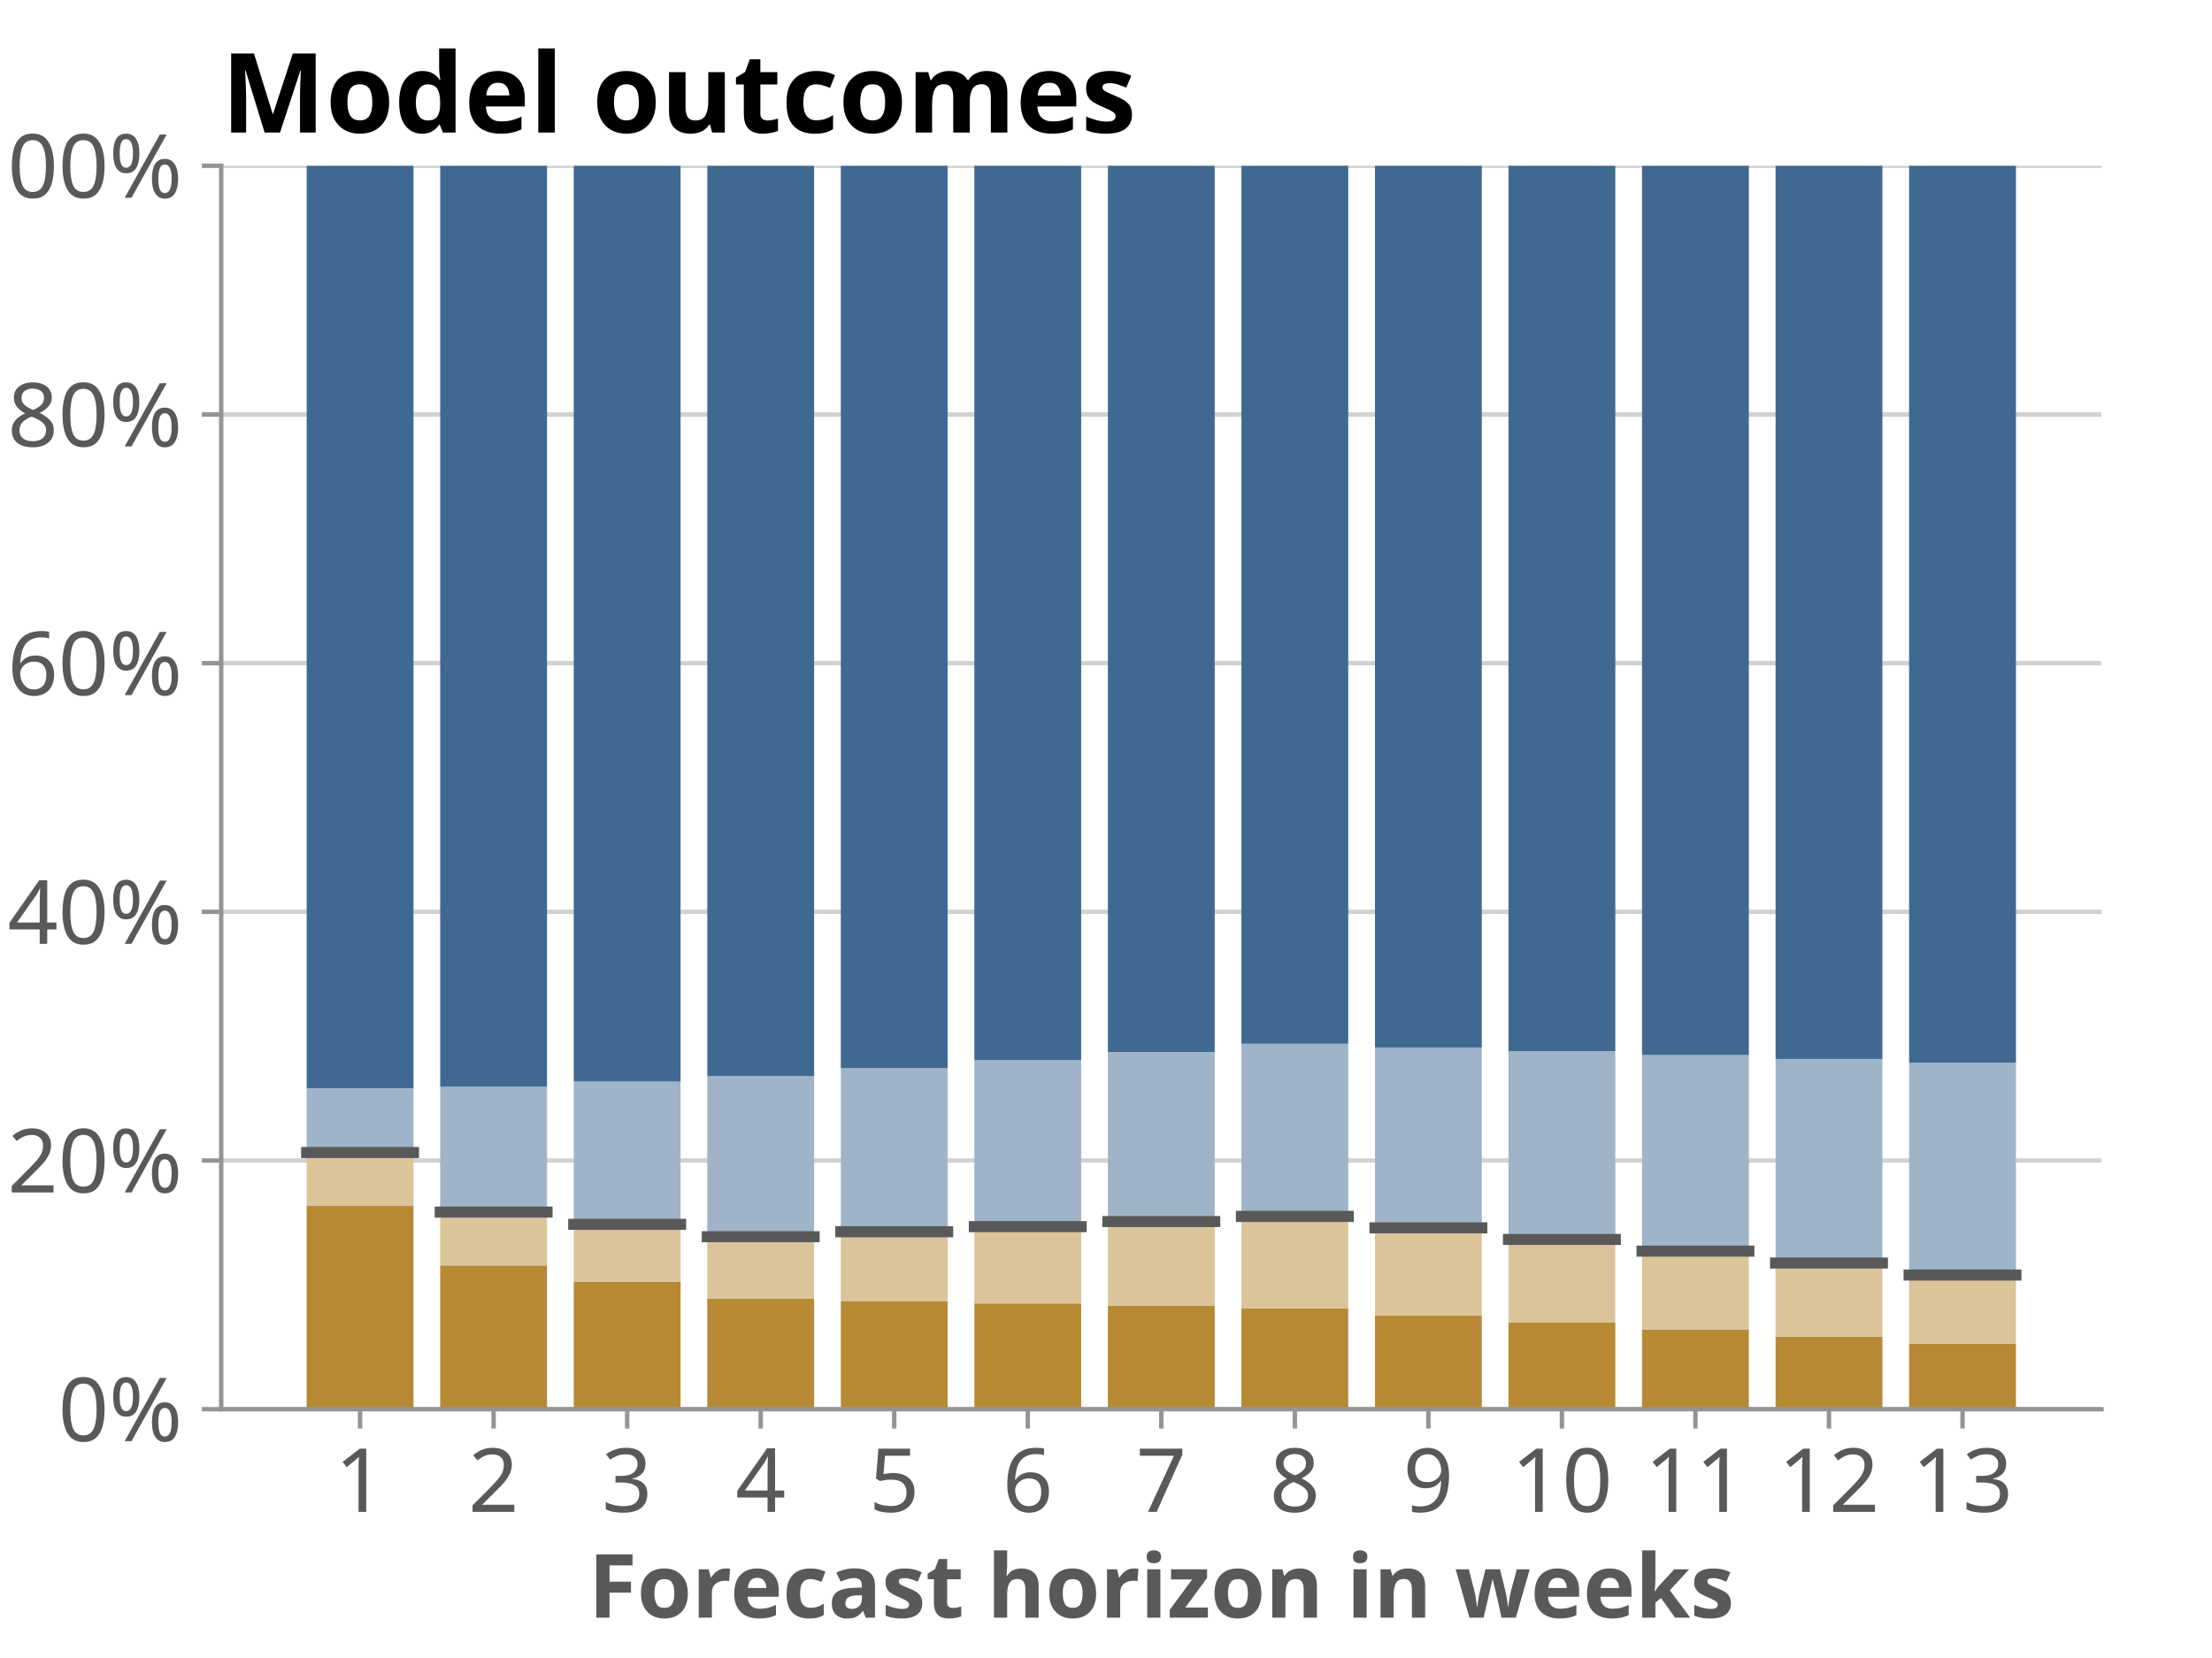
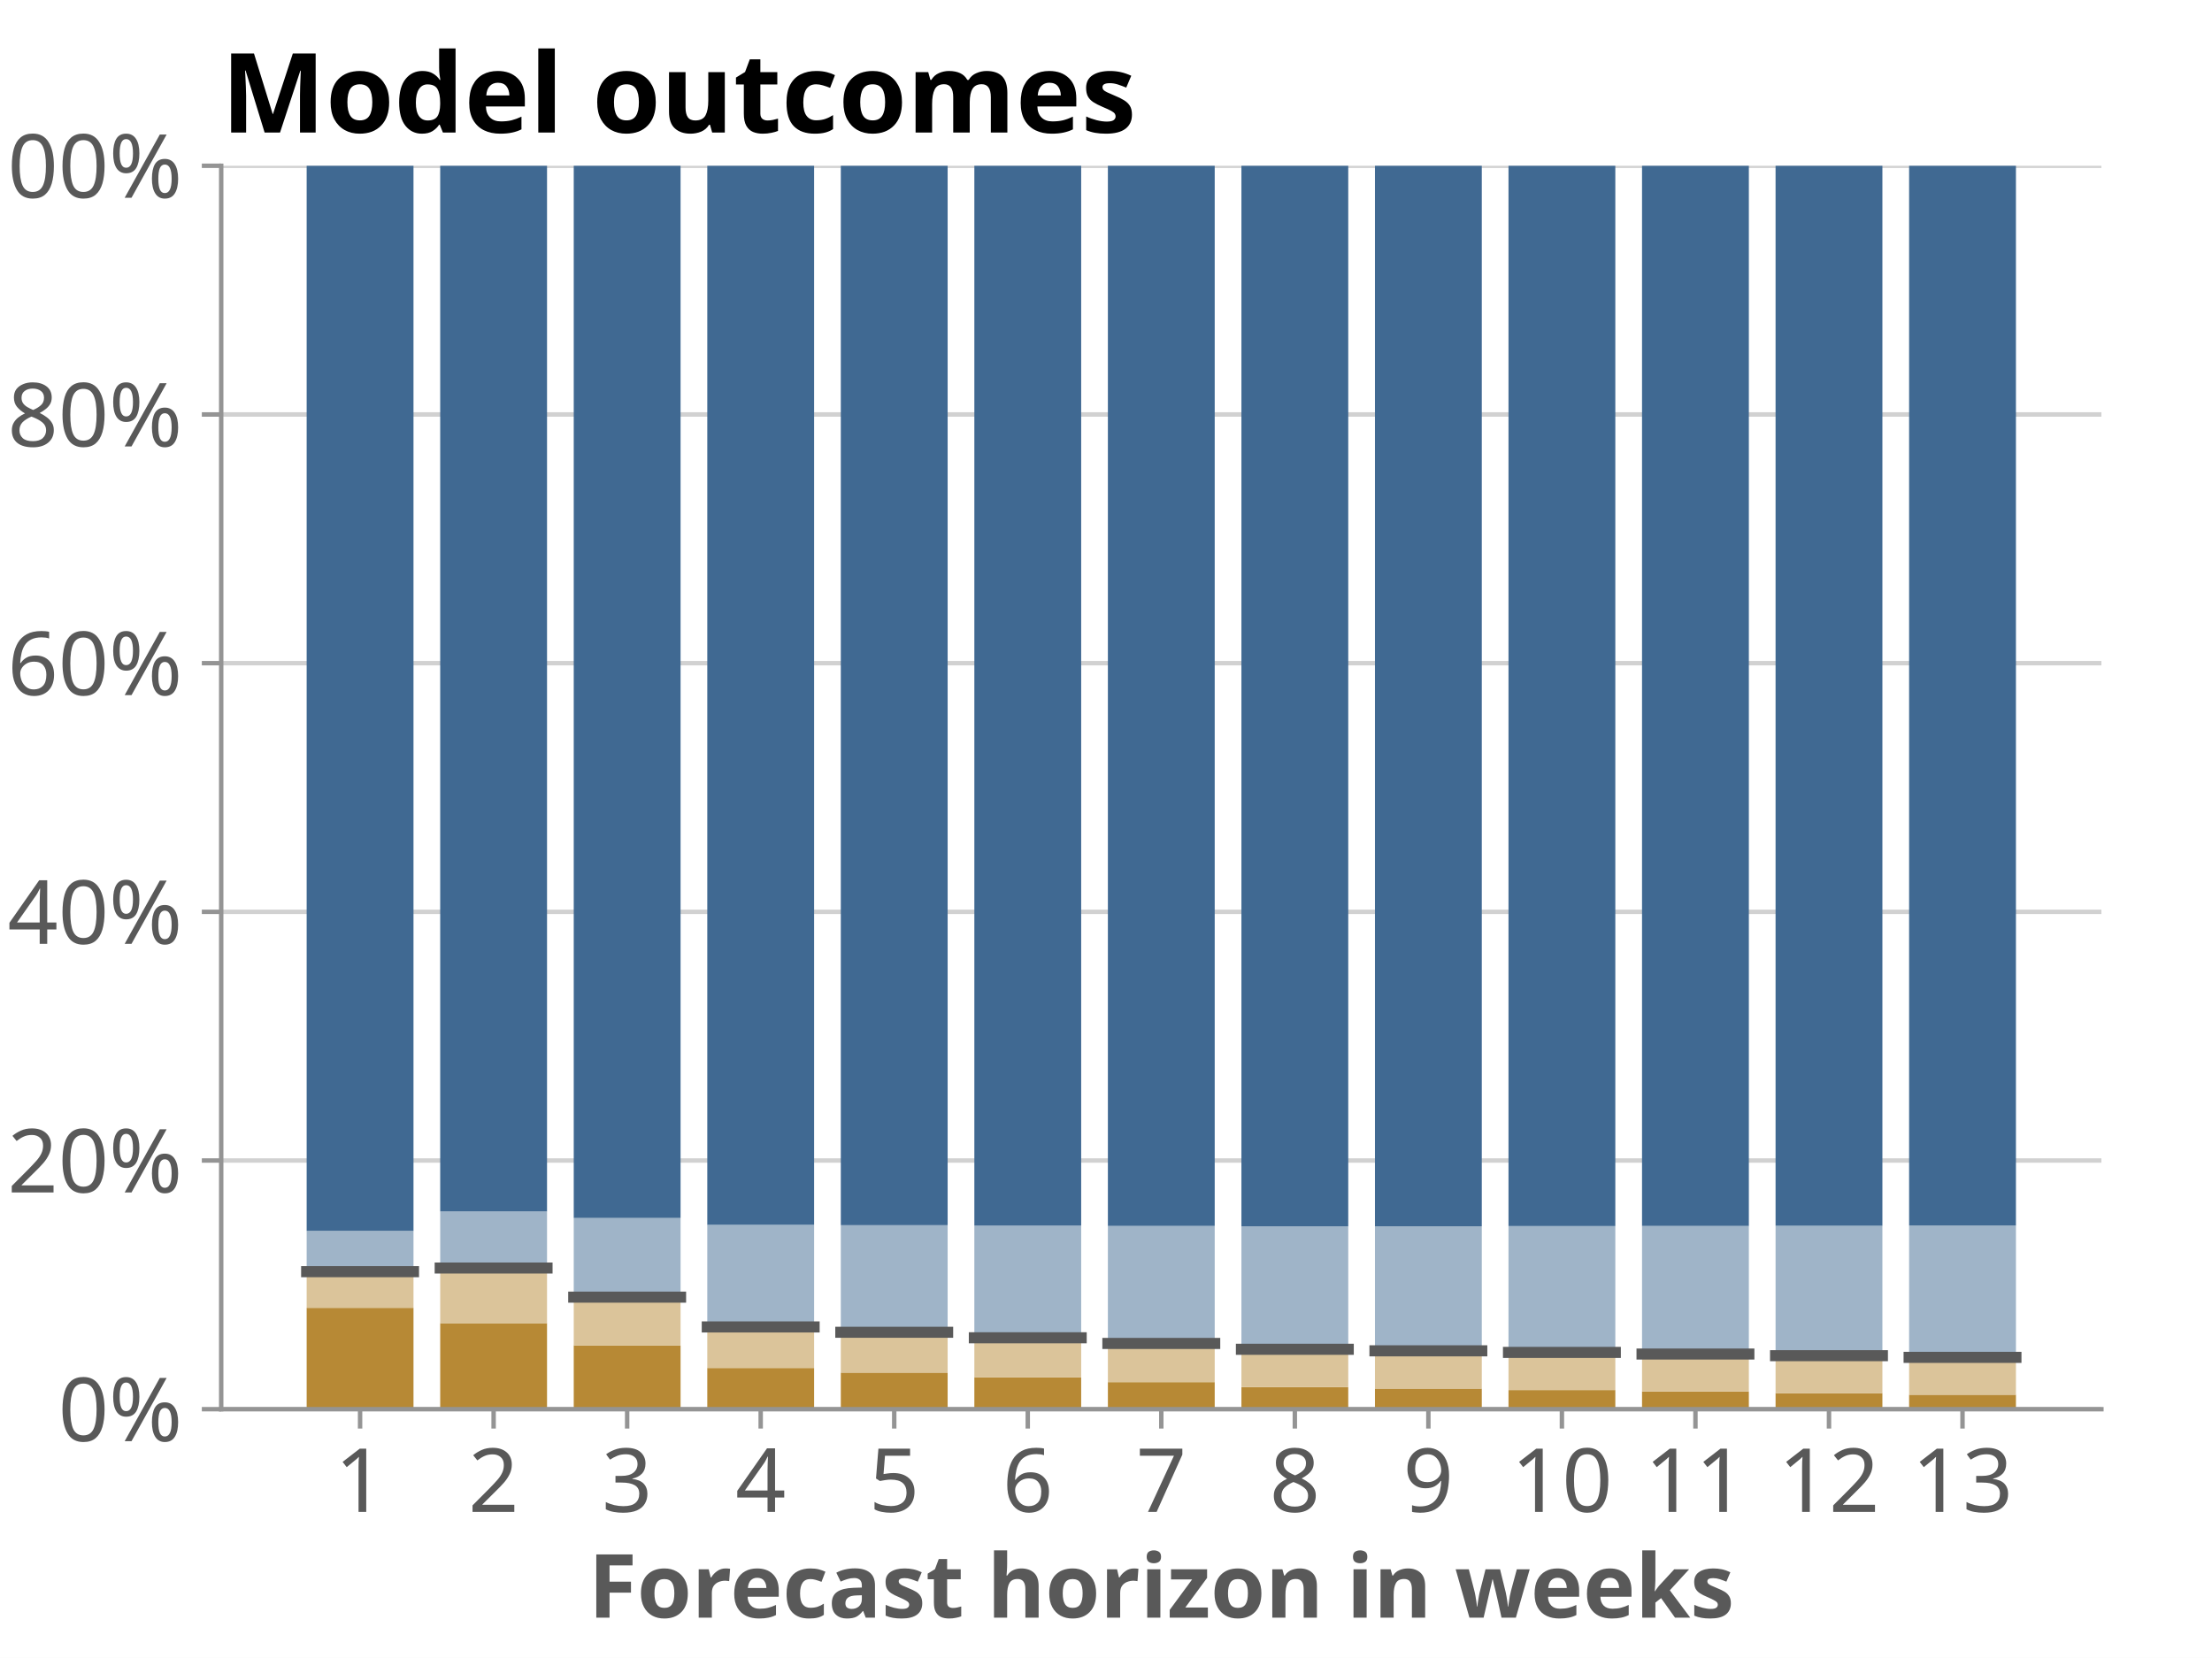
<svg xmlns="http://www.w3.org/2000/svg" xmlns:xlink="http://www.w3.org/1999/xlink" width="399.6px" height="299.52px" viewBox="0 0 399.6 299.52" version="1.1">
  <defs>
    <style type="text/css">*{stroke-linejoin: round; stroke-linecap: butt}</style>
  </defs>
  <g id="figure-forecast_truefalse_summary">
    <g id="patch_1">
      <path d="M 0 299.52  L 399.6 299.52  L 399.6 0  L 0 0  z " style="fill: #ffffff" />
    </g>
    <g id="axis-forecast_truefalse_summary">
      <g id="patch_2">
        <path d="M 39.96 254.592  L 379.62 254.592  L 379.62 29.952  L 39.96 29.952  z " style="fill: #ffffff" />
      </g>
      <g id="matplotlib.axis_1">
        <g id="xtick_1">
          <g id="line2d_1">
            <defs>
-               <path id="m9c6ac13e63" d="M 0 0  L 0 3.5  " style="stroke: #949494; stroke-width: 0.8" />
+               <path id="m9be6f01445" d="M 0 0  L 0 3.5  " style="stroke: #949494; stroke-width: 0.8" />
            </defs>
            <g>
-               <use xlink:href="#m9c6ac13e63" x="65.049" y="254.592" style="fill: #949494; stroke: #949494; stroke-width: 0.8" />
+               <use xlink:href="#m9be6f01445" x="65.049" y="254.592" style="fill: #949494; stroke: #949494; stroke-width: 0.8" />
            </g>
          </g>
          <g id="text_1">
            <text style="font-weight: 300; font-size: 16px; font-family: 'Source Sans 3', sans-serif; text-anchor: middle; fill: #595959" x="65.049" y="273.144" transform="rotate(-0 65.04852 273.1445)">1</text>
          </g>
        </g>
        <g id="xtick_2">
          <g id="line2d_2">
            <g>
-               <use xlink:href="#m9c6ac13e63" x="89.172" y="254.592" style="fill: #949494; stroke: #949494; stroke-width: 0.8" />
+               <use xlink:href="#m9be6f01445" x="89.172" y="254.592" style="fill: #949494; stroke: #949494; stroke-width: 0.8" />
            </g>
          </g>
          <g id="text_2">
            <text style="font-weight: 300; font-size: 16px; font-family: 'Source Sans 3', sans-serif; text-anchor: middle; fill: #595959" x="89.172" y="273.144" transform="rotate(-0 89.1721 273.1445)">2</text>
          </g>
        </g>
        <g id="xtick_3">
          <g id="line2d_3">
            <g>
-               <use xlink:href="#m9c6ac13e63" x="113.296" y="254.592" style="fill: #949494; stroke: #949494; stroke-width: 0.8" />
+               <use xlink:href="#m9be6f01445" x="113.296" y="254.592" style="fill: #949494; stroke: #949494; stroke-width: 0.8" />
            </g>
          </g>
          <g id="text_3">
            <text style="font-weight: 300; font-size: 16px; font-family: 'Source Sans 3', sans-serif; text-anchor: middle; fill: #595959" x="113.296" y="273.144" transform="rotate(-0 113.2957 273.1445)">3</text>
          </g>
        </g>
        <g id="xtick_4">
          <g id="line2d_4">
            <g>
-               <use xlink:href="#m9c6ac13e63" x="137.419" y="254.592" style="fill: #949494; stroke: #949494; stroke-width: 0.8" />
+               <use xlink:href="#m9be6f01445" x="137.419" y="254.592" style="fill: #949494; stroke: #949494; stroke-width: 0.8" />
            </g>
          </g>
          <g id="text_4">
            <text style="font-weight: 300; font-size: 16px; font-family: 'Source Sans 3', sans-serif; text-anchor: middle; fill: #595959" x="137.419" y="273.144" transform="rotate(-0 137.4193 273.1445)">4</text>
          </g>
        </g>
        <g id="xtick_5">
          <g id="line2d_5">
            <g>
-               <use xlink:href="#m9c6ac13e63" x="161.543" y="254.592" style="fill: #949494; stroke: #949494; stroke-width: 0.8" />
+               <use xlink:href="#m9be6f01445" x="161.543" y="254.592" style="fill: #949494; stroke: #949494; stroke-width: 0.8" />
            </g>
          </g>
          <g id="text_5">
            <text style="font-weight: 300; font-size: 16px; font-family: 'Source Sans 3', sans-serif; text-anchor: middle; fill: #595959" x="161.543" y="273.144" transform="rotate(-0 161.5428 273.1445)">5</text>
          </g>
        </g>
        <g id="xtick_6">
          <g id="line2d_6">
            <g>
-               <use xlink:href="#m9c6ac13e63" x="185.666" y="254.592" style="fill: #949494; stroke: #949494; stroke-width: 0.8" />
+               <use xlink:href="#m9be6f01445" x="185.666" y="254.592" style="fill: #949494; stroke: #949494; stroke-width: 0.8" />
            </g>
          </g>
          <g id="text_6">
            <text style="font-weight: 300; font-size: 16px; font-family: 'Source Sans 3', sans-serif; text-anchor: middle; fill: #595959" x="185.666" y="273.144" transform="rotate(-0 185.6664 273.1445)">6</text>
          </g>
        </g>
        <g id="xtick_7">
          <g id="line2d_7">
            <g>
-               <use xlink:href="#m9c6ac13e63" x="209.79" y="254.592" style="fill: #949494; stroke: #949494; stroke-width: 0.8" />
+               <use xlink:href="#m9be6f01445" x="209.79" y="254.592" style="fill: #949494; stroke: #949494; stroke-width: 0.8" />
            </g>
          </g>
          <g id="text_7">
            <text style="font-weight: 300; font-size: 16px; font-family: 'Source Sans 3', sans-serif; text-anchor: middle; fill: #595959" x="209.79" y="273.144" transform="rotate(-0 209.79 273.1445)">7</text>
          </g>
        </g>
        <g id="xtick_8">
          <g id="line2d_8">
            <g>
-               <use xlink:href="#m9c6ac13e63" x="233.914" y="254.592" style="fill: #949494; stroke: #949494; stroke-width: 0.8" />
+               <use xlink:href="#m9be6f01445" x="233.914" y="254.592" style="fill: #949494; stroke: #949494; stroke-width: 0.8" />
            </g>
          </g>
          <g id="text_8">
            <text style="font-weight: 300; font-size: 16px; font-family: 'Source Sans 3', sans-serif; text-anchor: middle; fill: #595959" x="233.914" y="273.144" transform="rotate(-0 233.9136 273.1445)">8</text>
          </g>
        </g>
        <g id="xtick_9">
          <g id="line2d_9">
            <g>
-               <use xlink:href="#m9c6ac13e63" x="258.037" y="254.592" style="fill: #949494; stroke: #949494; stroke-width: 0.8" />
+               <use xlink:href="#m9be6f01445" x="258.037" y="254.592" style="fill: #949494; stroke: #949494; stroke-width: 0.8" />
            </g>
          </g>
          <g id="text_9">
            <text style="font-weight: 300; font-size: 16px; font-family: 'Source Sans 3', sans-serif; text-anchor: middle; fill: #595959" x="258.037" y="273.144" transform="rotate(-0 258.0372 273.1445)">9</text>
          </g>
        </g>
        <g id="xtick_10">
          <g id="line2d_10">
            <g>
-               <use xlink:href="#m9c6ac13e63" x="282.161" y="254.592" style="fill: #949494; stroke: #949494; stroke-width: 0.8" />
+               <use xlink:href="#m9be6f01445" x="282.161" y="254.592" style="fill: #949494; stroke: #949494; stroke-width: 0.8" />
            </g>
          </g>
          <g id="text_10">
            <text style="font-weight: 300; font-size: 16px; font-family: 'Source Sans 3', sans-serif; text-anchor: middle; fill: #595959" x="282.161" y="273.144" transform="rotate(-0 282.1607 273.1445)">10</text>
          </g>
        </g>
        <g id="xtick_11">
          <g id="line2d_11">
            <g>
-               <use xlink:href="#m9c6ac13e63" x="306.284" y="254.592" style="fill: #949494; stroke: #949494; stroke-width: 0.8" />
+               <use xlink:href="#m9be6f01445" x="306.284" y="254.592" style="fill: #949494; stroke: #949494; stroke-width: 0.8" />
            </g>
          </g>
          <g id="text_11">
            <text style="font-weight: 300; font-size: 16px; font-family: 'Source Sans 3', sans-serif; text-anchor: middle; fill: #595959" x="306.284" y="273.144" transform="rotate(-0 306.2843 273.1445)">11</text>
          </g>
        </g>
        <g id="xtick_12">
          <g id="line2d_12">
            <g>
-               <use xlink:href="#m9c6ac13e63" x="330.408" y="254.592" style="fill: #949494; stroke: #949494; stroke-width: 0.8" />
+               <use xlink:href="#m9be6f01445" x="330.408" y="254.592" style="fill: #949494; stroke: #949494; stroke-width: 0.8" />
            </g>
          </g>
          <g id="text_12">
            <text style="font-weight: 300; font-size: 16px; font-family: 'Source Sans 3', sans-serif; text-anchor: middle; fill: #595959" x="330.408" y="273.144" transform="rotate(-0 330.4079 273.1445)">12</text>
          </g>
        </g>
        <g id="xtick_13">
          <g id="line2d_13">
            <g>
-               <use xlink:href="#m9c6ac13e63" x="354.531" y="254.592" style="fill: #949494; stroke: #949494; stroke-width: 0.8" />
+               <use xlink:href="#m9be6f01445" x="354.531" y="254.592" style="fill: #949494; stroke: #949494; stroke-width: 0.8" />
            </g>
          </g>
          <g id="text_13">
            <text style="font-weight: 300; font-size: 16px; font-family: 'Source Sans 3', sans-serif; text-anchor: middle; fill: #595959" x="354.531" y="273.144" transform="rotate(-0 354.5315 273.1445)">13</text>
          </g>
        </g>
        <g id="text_14">
          <text style="font-weight: 600; font-size: 16px; font-family: 'Source Sans 3', sans-serif; text-anchor: middle; fill: #595959" x="209.79" y="292.25" transform="rotate(-0 209.79 292.2495)">Forecast horizon in weeks</text>
        </g>
      </g>
      <g id="matplotlib.axis_2">
        <g id="ytick_1">
          <g id="line2d_14">
-             <path d="M 39.96 254.592  L 379.62 254.592  " clip-path="url(#pc98157ac45)" style="fill: none; stroke: #d1d1d1; stroke-width: 0.8; stroke-linecap: square" />
+             <path d="M 39.96 254.592  L 379.62 254.592  " clip-path="url(#pebc5b10cea)" style="fill: none; stroke: #d1d1d1; stroke-width: 0.8; stroke-linecap: square" />
          </g>
          <g id="line2d_15">
            <defs>
-               <path id="m82feb85cc0" d="M 0 0  L -3.5 0  " style="stroke: #949494; stroke-width: 0.8" />
+               <path id="m295c5187c1" d="M 0 0  L -3.5 0  " style="stroke: #949494; stroke-width: 0.8" />
            </defs>
            <g>
-               <use xlink:href="#m82feb85cc0" x="39.96" y="254.592" style="fill: #949494; stroke: #949494; stroke-width: 0.8" />
+               <use xlink:href="#m295c5187c1" x="39.96" y="254.592" style="fill: #949494; stroke: #949494; stroke-width: 0.8" />
            </g>
          </g>
          <g id="text_15">
            <text style="font-weight: 300; font-size: 16px; font-family: 'Source Sans 3', sans-serif; text-anchor: end; fill: #595959" x="32.96" y="260.368" transform="rotate(-0 32.96 260.3682)">0%</text>
          </g>
        </g>
        <g id="ytick_2">
          <g id="line2d_16">
-             <path d="M 39.96 209.664  L 379.62 209.664  " clip-path="url(#pc98157ac45)" style="fill: none; stroke: #d1d1d1; stroke-width: 0.8; stroke-linecap: square" />
+             <path d="M 39.96 209.664  L 379.62 209.664  " clip-path="url(#pebc5b10cea)" style="fill: none; stroke: #d1d1d1; stroke-width: 0.8; stroke-linecap: square" />
          </g>
          <g id="line2d_17">
            <g>
-               <use xlink:href="#m82feb85cc0" x="39.96" y="209.664" style="fill: #949494; stroke: #949494; stroke-width: 0.8" />
+               <use xlink:href="#m295c5187c1" x="39.96" y="209.664" style="fill: #949494; stroke: #949494; stroke-width: 0.8" />
            </g>
          </g>
          <g id="text_16">
            <text style="font-weight: 300; font-size: 16px; font-family: 'Source Sans 3', sans-serif; text-anchor: end; fill: #595959" x="32.96" y="215.44" transform="rotate(-0 32.96 215.4402)">20%</text>
          </g>
        </g>
        <g id="ytick_3">
          <g id="line2d_18">
-             <path d="M 39.96 164.736  L 379.62 164.736  " clip-path="url(#pc98157ac45)" style="fill: none; stroke: #d1d1d1; stroke-width: 0.8; stroke-linecap: square" />
+             <path d="M 39.96 164.736  L 379.62 164.736  " clip-path="url(#pebc5b10cea)" style="fill: none; stroke: #d1d1d1; stroke-width: 0.8; stroke-linecap: square" />
          </g>
          <g id="line2d_19">
            <g>
-               <use xlink:href="#m82feb85cc0" x="39.96" y="164.736" style="fill: #949494; stroke: #949494; stroke-width: 0.8" />
+               <use xlink:href="#m295c5187c1" x="39.96" y="164.736" style="fill: #949494; stroke: #949494; stroke-width: 0.8" />
            </g>
          </g>
          <g id="text_17">
            <text style="font-weight: 300; font-size: 16px; font-family: 'Source Sans 3', sans-serif; text-anchor: end; fill: #595959" x="32.96" y="170.512" transform="rotate(-0 32.96 170.5122)">40%</text>
          </g>
        </g>
        <g id="ytick_4">
          <g id="line2d_20">
-             <path d="M 39.96 119.808  L 379.62 119.808  " clip-path="url(#pc98157ac45)" style="fill: none; stroke: #d1d1d1; stroke-width: 0.8; stroke-linecap: square" />
+             <path d="M 39.96 119.808  L 379.62 119.808  " clip-path="url(#pebc5b10cea)" style="fill: none; stroke: #d1d1d1; stroke-width: 0.8; stroke-linecap: square" />
          </g>
          <g id="line2d_21">
            <g>
-               <use xlink:href="#m82feb85cc0" x="39.96" y="119.808" style="fill: #949494; stroke: #949494; stroke-width: 0.8" />
+               <use xlink:href="#m295c5187c1" x="39.96" y="119.808" style="fill: #949494; stroke: #949494; stroke-width: 0.8" />
            </g>
          </g>
          <g id="text_18">
            <text style="font-weight: 300; font-size: 16px; font-family: 'Source Sans 3', sans-serif; text-anchor: end; fill: #595959" x="32.96" y="125.584" transform="rotate(-0 32.96 125.5842)">60%</text>
          </g>
        </g>
        <g id="ytick_5">
          <g id="line2d_22">
-             <path d="M 39.96 74.88  L 379.62 74.88  " clip-path="url(#pc98157ac45)" style="fill: none; stroke: #d1d1d1; stroke-width: 0.8; stroke-linecap: square" />
+             <path d="M 39.96 74.88  L 379.62 74.88  " clip-path="url(#pebc5b10cea)" style="fill: none; stroke: #d1d1d1; stroke-width: 0.8; stroke-linecap: square" />
          </g>
          <g id="line2d_23">
            <g>
-               <use xlink:href="#m82feb85cc0" x="39.96" y="74.88" style="fill: #949494; stroke: #949494; stroke-width: 0.8" />
+               <use xlink:href="#m295c5187c1" x="39.96" y="74.88" style="fill: #949494; stroke: #949494; stroke-width: 0.8" />
            </g>
          </g>
          <g id="text_19">
            <text style="font-weight: 300; font-size: 16px; font-family: 'Source Sans 3', sans-serif; text-anchor: end; fill: #595959" x="32.96" y="80.656" transform="rotate(-0 32.96 80.65625)">80%</text>
          </g>
        </g>
        <g id="ytick_6">
          <g id="line2d_24">
-             <path d="M 39.96 29.952  L 379.62 29.952  " clip-path="url(#pc98157ac45)" style="fill: none; stroke: #d1d1d1; stroke-width: 0.8; stroke-linecap: square" />
+             <path d="M 39.96 29.952  L 379.62 29.952  " clip-path="url(#pebc5b10cea)" style="fill: none; stroke: #d1d1d1; stroke-width: 0.8; stroke-linecap: square" />
          </g>
          <g id="line2d_25">
            <g>
-               <use xlink:href="#m82feb85cc0" x="39.96" y="29.952" style="fill: #949494; stroke: #949494; stroke-width: 0.8" />
+               <use xlink:href="#m295c5187c1" x="39.96" y="29.952" style="fill: #949494; stroke: #949494; stroke-width: 0.8" />
            </g>
          </g>
          <g id="text_20">
            <text style="font-weight: 300; font-size: 16px; font-family: 'Source Sans 3', sans-serif; text-anchor: end; fill: #595959" x="32.96" y="35.728" transform="rotate(-0 32.96 35.72825)">100%</text>
          </g>
        </g>
      </g>
      <g id="FillBetweenPolyCollection_1">
-         <path d="M 55.399 254.592  L 55.399 217.869  L 74.698 217.869  L 74.698 254.592  L 74.698 254.592  L 55.399 254.592  z " clip-path="url(#pc98157ac45)" style="fill: #b78935" />
+         <path d="M 55.399 254.592  L 55.399 236.276  L 74.698 236.276  L 74.698 254.592  L 74.698 254.592  L 55.399 254.592  z " clip-path="url(#pebc5b10cea)" style="fill: #b78935" />
      </g>
      <g id="FillBetweenPolyCollection_2">
-         <path d="M 55.399 217.869  L 55.399 208.215  L 74.698 208.215  L 74.698 217.869  L 74.698 217.869  L 55.399 217.869  z " clip-path="url(#pc98157ac45)" style="fill: #dbc49a" />
+         <path d="M 55.399 236.276  L 55.399 229.745  L 74.698 229.745  L 74.698 236.276  L 74.698 236.276  L 55.399 236.276  z " clip-path="url(#pebc5b10cea)" style="fill: #dbc49a" />
      </g>
      <g id="FillBetweenPolyCollection_3">
-         <path d="M 55.399 208.215  L 55.399 196.594  L 74.698 196.594  L 74.698 208.215  L 74.698 208.215  L 55.399 208.215  z " clip-path="url(#pc98157ac45)" style="fill: #9fb4c8" />
+         <path d="M 55.399 229.745  L 55.399 222.367  L 74.698 222.367  L 74.698 229.745  L 74.698 229.745  L 55.399 229.745  z " clip-path="url(#pebc5b10cea)" style="fill: #9fb4c8" />
      </g>
      <g id="FillBetweenPolyCollection_4">
-         <path d="M 55.399 196.594  L 55.399 29.952  L 74.698 29.952  L 74.698 196.594  L 74.698 196.594  L 55.399 196.594  z " clip-path="url(#pc98157ac45)" style="fill: #406992" />
+         <path d="M 55.399 222.367  L 55.399 29.952  L 74.698 29.952  L 74.698 222.367  L 74.698 222.367  L 55.399 222.367  z " clip-path="url(#pebc5b10cea)" style="fill: #406992" />
      </g>
      <g id="FillBetweenPolyCollection_5">
-         <path d="M 79.523 254.592  L 79.523 228.618  L 98.822 228.618  L 98.822 254.592  L 98.822 254.592  L 79.523 254.592  z " clip-path="url(#pc98157ac45)" style="fill: #b78935" />
+         <path d="M 79.523 254.592  L 79.523 239.051  L 98.822 239.051  L 98.822 254.592  L 98.822 254.592  L 79.523 254.592  z " clip-path="url(#pebc5b10cea)" style="fill: #b78935" />
      </g>
      <g id="FillBetweenPolyCollection_6">
-         <path d="M 79.523 228.618  L 79.523 218.977  L 98.822 218.977  L 98.822 228.618  L 98.822 228.618  L 79.523 228.618  z " clip-path="url(#pc98157ac45)" style="fill: #dbc49a" />
+         <path d="M 79.523 239.051  L 79.523 229.087  L 98.822 229.087  L 98.822 239.051  L 98.822 239.051  L 79.523 239.051  z " clip-path="url(#pebc5b10cea)" style="fill: #dbc49a" />
      </g>
      <g id="FillBetweenPolyCollection_7">
-         <path d="M 79.523 218.977  L 79.523 196.335  L 98.822 196.335  L 98.822 218.977  L 98.822 218.977  L 79.523 218.977  z " clip-path="url(#pc98157ac45)" style="fill: #9fb4c8" />
+         <path d="M 79.523 229.087  L 79.523 218.848  L 98.822 218.848  L 98.822 229.087  L 98.822 229.087  L 79.523 229.087  z " clip-path="url(#pebc5b10cea)" style="fill: #9fb4c8" />
      </g>
      <g id="FillBetweenPolyCollection_8">
-         <path d="M 79.523 196.335  L 79.523 29.952  L 98.822 29.952  L 98.822 196.335  L 98.822 196.335  L 79.523 196.335  z " clip-path="url(#pc98157ac45)" style="fill: #406992" />
+         <path d="M 79.523 218.848  L 79.523 29.952  L 98.822 29.952  L 98.822 218.848  L 98.822 218.848  L 79.523 218.848  z " clip-path="url(#pebc5b10cea)" style="fill: #406992" />
      </g>
      <g id="FillBetweenPolyCollection_9">
-         <path d="M 103.646 254.592  L 103.646 231.596  L 122.945 231.596  L 122.945 254.592  L 122.945 254.592  L 103.646 254.592  z " clip-path="url(#pc98157ac45)" style="fill: #b78935" />
+         <path d="M 103.646 254.592  L 103.646 243.052  L 122.945 243.052  L 122.945 254.592  L 122.945 254.592  L 103.646 254.592  z " clip-path="url(#pebc5b10cea)" style="fill: #b78935" />
      </g>
      <g id="FillBetweenPolyCollection_10">
-         <path d="M 103.646 231.596  L 103.646 221.191  L 122.945 221.191  L 122.945 231.596  L 122.945 231.596  L 103.646 231.596  z " clip-path="url(#pc98157ac45)" style="fill: #dbc49a" />
+         <path d="M 103.646 243.052  L 103.646 234.347  L 122.945 234.347  L 122.945 243.052  L 122.945 243.052  L 103.646 243.052  z " clip-path="url(#pebc5b10cea)" style="fill: #dbc49a" />
      </g>
      <g id="FillBetweenPolyCollection_11">
-         <path d="M 103.646 221.191  L 103.646 195.384  L 122.945 195.384  L 122.945 221.191  L 122.945 221.191  L 103.646 221.191  z " clip-path="url(#pc98157ac45)" style="fill: #9fb4c8" />
+         <path d="M 103.646 234.347  L 103.646 220.05  L 122.945 220.05  L 122.945 234.347  L 122.945 234.347  L 103.646 234.347  z " clip-path="url(#pebc5b10cea)" style="fill: #9fb4c8" />
      </g>
      <g id="FillBetweenPolyCollection_12">
-         <path d="M 103.646 195.384  L 103.646 29.952  L 122.945 29.952  L 122.945 195.384  L 122.945 195.384  L 103.646 195.384  z " clip-path="url(#pc98157ac45)" style="fill: #406992" />
+         <path d="M 103.646 220.05  L 103.646 29.952  L 122.945 29.952  L 122.945 220.05  L 122.945 220.05  L 103.646 220.05  z " clip-path="url(#pebc5b10cea)" style="fill: #406992" />
      </g>
      <g id="FillBetweenPolyCollection_13">
-         <path d="M 127.77 254.592  L 127.77 234.608  L 147.069 234.608  L 147.069 254.592  L 147.069 254.592  L 127.77 254.592  z " clip-path="url(#pc98157ac45)" style="fill: #b78935" />
+         <path d="M 127.77 254.592  L 127.77 247.145  L 147.069 247.145  L 147.069 254.592  L 147.069 254.592  L 127.77 254.592  z " clip-path="url(#pebc5b10cea)" style="fill: #b78935" />
      </g>
      <g id="FillBetweenPolyCollection_14">
-         <path d="M 127.77 234.608  L 127.77 223.43  L 147.069 223.43  L 147.069 234.608  L 147.069 234.608  L 127.77 234.608  z " clip-path="url(#pc98157ac45)" style="fill: #dbc49a" />
+         <path d="M 127.77 247.145  L 127.77 239.728  L 147.069 239.728  L 147.069 247.145  L 147.069 247.145  L 127.77 247.145  z " clip-path="url(#pebc5b10cea)" style="fill: #dbc49a" />
      </g>
      <g id="FillBetweenPolyCollection_15">
-         <path d="M 127.77 223.43  L 127.77 194.422  L 147.069 194.422  L 147.069 223.43  L 147.069 223.43  L 127.77 223.43  z " clip-path="url(#pc98157ac45)" style="fill: #9fb4c8" />
+         <path d="M 127.77 239.728  L 127.77 221.279  L 147.069 221.279  L 147.069 239.728  L 147.069 239.728  L 127.77 239.728  z " clip-path="url(#pebc5b10cea)" style="fill: #9fb4c8" />
      </g>
      <g id="FillBetweenPolyCollection_16">
-         <path d="M 127.77 194.422  L 127.77 29.952  L 147.069 29.952  L 147.069 194.422  L 147.069 194.422  L 127.77 194.422  z " clip-path="url(#pc98157ac45)" style="fill: #406992" />
+         <path d="M 127.77 221.279  L 127.77 29.952  L 147.069 29.952  L 147.069 221.279  L 147.069 221.279  L 127.77 221.279  z " clip-path="url(#pebc5b10cea)" style="fill: #406992" />
      </g>
      <g id="FillBetweenPolyCollection_17">
-         <path d="M 151.893 254.592  L 151.893 235.039  L 171.192 235.039  L 171.192 254.592  L 171.192 254.592  L 151.893 254.592  z " clip-path="url(#pc98157ac45)" style="fill: #b78935" />
+         <path d="M 151.893 254.592  L 151.893 247.972  L 171.192 247.972  L 171.192 254.592  L 171.192 254.592  L 151.893 254.592  z " clip-path="url(#pebc5b10cea)" style="fill: #b78935" />
      </g>
      <g id="FillBetweenPolyCollection_18">
-         <path d="M 151.893 235.039  L 151.893 222.528  L 171.192 222.528  L 171.192 235.039  L 171.192 235.039  L 151.893 235.039  z " clip-path="url(#pc98157ac45)" style="fill: #dbc49a" />
+         <path d="M 151.893 247.972  L 151.893 240.693  L 171.192 240.693  L 171.192 247.972  L 171.192 247.972  L 151.893 247.972  z " clip-path="url(#pebc5b10cea)" style="fill: #dbc49a" />
      </g>
      <g id="FillBetweenPolyCollection_19">
-         <path d="M 151.893 222.528  L 151.893 192.984  L 171.192 192.984  L 171.192 222.528  L 171.192 222.528  L 151.893 222.528  z " clip-path="url(#pc98157ac45)" style="fill: #9fb4c8" />
+         <path d="M 151.893 240.693  L 151.893 221.347  L 171.192 221.347  L 171.192 240.693  L 171.192 240.693  L 151.893 240.693  z " clip-path="url(#pebc5b10cea)" style="fill: #9fb4c8" />
      </g>
      <g id="FillBetweenPolyCollection_20">
-         <path d="M 151.893 192.984  L 151.893 29.952  L 171.192 29.952  L 171.192 192.984  L 171.192 192.984  L 151.893 192.984  z " clip-path="url(#pc98157ac45)" style="fill: #406992" />
+         <path d="M 151.893 221.347  L 151.893 29.952  L 171.192 29.952  L 171.192 221.347  L 171.192 221.347  L 151.893 221.347  z " clip-path="url(#pebc5b10cea)" style="fill: #406992" />
      </g>
      <g id="FillBetweenPolyCollection_21">
-         <path d="M 176.017 254.592  L 176.017 235.475  L 195.316 235.475  L 195.316 254.592  L 195.316 254.592  L 176.017 254.592  z " clip-path="url(#pc98157ac45)" style="fill: #b78935" />
+         <path d="M 176.017 254.592  L 176.017 248.822  L 195.316 248.822  L 195.316 254.592  L 195.316 254.592  L 176.017 254.592  z " clip-path="url(#pebc5b10cea)" style="fill: #b78935" />
      </g>
      <g id="FillBetweenPolyCollection_22">
-         <path d="M 176.017 235.475  L 176.017 221.615  L 195.316 221.615  L 195.316 235.475  L 195.316 235.475  L 176.017 235.475  z " clip-path="url(#pc98157ac45)" style="fill: #dbc49a" />
+         <path d="M 176.017 248.822  L 176.017 241.687  L 195.316 241.687  L 195.316 248.822  L 195.316 248.822  L 176.017 248.822  z " clip-path="url(#pebc5b10cea)" style="fill: #dbc49a" />
      </g>
      <g id="FillBetweenPolyCollection_23">
-         <path d="M 176.017 221.615  L 176.017 191.529  L 195.316 191.529  L 195.316 221.615  L 195.316 221.615  L 176.017 221.615  z " clip-path="url(#pc98157ac45)" style="fill: #9fb4c8" />
+         <path d="M 176.017 241.687  L 176.017 221.416  L 195.316 221.416  L 195.316 241.687  L 195.316 241.687  L 176.017 241.687  z " clip-path="url(#pebc5b10cea)" style="fill: #9fb4c8" />
      </g>
      <g id="FillBetweenPolyCollection_24">
-         <path d="M 176.017 191.529  L 176.017 29.952  L 195.316 29.952  L 195.316 191.529  L 195.316 191.529  L 176.017 191.529  z " clip-path="url(#pc98157ac45)" style="fill: #406992" />
+         <path d="M 176.017 221.416  L 176.017 29.952  L 195.316 29.952  L 195.316 221.416  L 195.316 221.416  L 176.017 221.416  z " clip-path="url(#pebc5b10cea)" style="fill: #406992" />
      </g>
      <g id="FillBetweenPolyCollection_25">
-         <path d="M 200.141 254.592  L 200.141 235.917  L 219.439 235.917  L 219.439 254.592  L 219.439 254.592  L 200.141 254.592  z " clip-path="url(#pc98157ac45)" style="fill: #b78935" />
+         <path d="M 200.141 254.592  L 200.141 249.698  L 219.439 249.698  L 219.439 254.592  L 219.439 254.592  L 200.141 254.592  z " clip-path="url(#pebc5b10cea)" style="fill: #b78935" />
      </g>
      <g id="FillBetweenPolyCollection_26">
-         <path d="M 200.141 235.917  L 200.141 220.692  L 219.439 220.692  L 219.439 235.917  L 219.439 235.917  L 200.141 235.917  z " clip-path="url(#pc98157ac45)" style="fill: #dbc49a" />
+         <path d="M 200.141 249.698  L 200.141 242.711  L 219.439 242.711  L 219.439 249.698  L 219.439 249.698  L 200.141 249.698  z " clip-path="url(#pebc5b10cea)" style="fill: #dbc49a" />
      </g>
      <g id="FillBetweenPolyCollection_27">
-         <path d="M 200.141 220.692  L 200.141 190.058  L 219.439 190.058  L 219.439 220.692  L 219.439 220.692  L 200.141 220.692  z " clip-path="url(#pc98157ac45)" style="fill: #9fb4c8" />
+         <path d="M 200.141 242.711  L 200.141 221.487  L 219.439 221.487  L 219.439 242.711  L 219.439 242.711  L 200.141 242.711  z " clip-path="url(#pebc5b10cea)" style="fill: #9fb4c8" />
      </g>
      <g id="FillBetweenPolyCollection_28">
-         <path d="M 200.141 190.058  L 200.141 29.952  L 219.439 29.952  L 219.439 190.058  L 219.439 190.058  L 200.141 190.058  z " clip-path="url(#pc98157ac45)" style="fill: #406992" />
+         <path d="M 200.141 221.487  L 200.141 29.952  L 219.439 29.952  L 219.439 221.487  L 219.439 221.487  L 200.141 221.487  z " clip-path="url(#pebc5b10cea)" style="fill: #406992" />
      </g>
      <g id="FillBetweenPolyCollection_29">
-         <path d="M 224.264 254.592  L 224.264 236.363  L 243.563 236.363  L 243.563 254.592  L 243.563 254.592  L 224.264 254.592  z " clip-path="url(#pc98157ac45)" style="fill: #b78935" />
+         <path d="M 224.264 254.592  L 224.264 250.601  L 243.563 250.601  L 243.563 254.592  L 243.563 254.592  L 224.264 254.592  z " clip-path="url(#pebc5b10cea)" style="fill: #b78935" />
      </g>
      <g id="FillBetweenPolyCollection_30">
-         <path d="M 224.264 236.363  L 224.264 219.758  L 243.563 219.758  L 243.563 236.363  L 243.563 236.363  L 224.264 236.363  z " clip-path="url(#pc98157ac45)" style="fill: #dbc49a" />
+         <path d="M 224.264 250.601  L 224.264 243.766  L 243.563 243.766  L 243.563 250.601  L 243.563 250.601  L 224.264 250.601  z " clip-path="url(#pebc5b10cea)" style="fill: #dbc49a" />
      </g>
      <g id="FillBetweenPolyCollection_31">
-         <path d="M 224.264 219.758  L 224.264 188.57  L 243.563 188.57  L 243.563 219.758  L 243.563 219.758  L 224.264 219.758  z " clip-path="url(#pc98157ac45)" style="fill: #9fb4c8" />
+         <path d="M 224.264 243.766  L 224.264 221.561  L 243.563 221.561  L 243.563 243.766  L 243.563 243.766  L 224.264 243.766  z " clip-path="url(#pebc5b10cea)" style="fill: #9fb4c8" />
      </g>
      <g id="FillBetweenPolyCollection_32">
-         <path d="M 224.264 188.57  L 224.264 29.952  L 243.563 29.952  L 243.563 188.57  L 243.563 188.57  L 224.264 188.57  z " clip-path="url(#pc98157ac45)" style="fill: #406992" />
+         <path d="M 224.264 221.561  L 224.264 29.952  L 243.563 29.952  L 243.563 221.561  L 243.563 221.561  L 224.264 221.561  z " clip-path="url(#pebc5b10cea)" style="fill: #406992" />
      </g>
      <g id="FillBetweenPolyCollection_33">
-         <path d="M 248.388 254.592  L 248.388 237.616  L 267.687 237.616  L 267.687 254.592  L 267.687 254.592  L 248.388 254.592  z " clip-path="url(#pc98157ac45)" style="fill: #b78935" />
+         <path d="M 248.388 254.592  L 248.388 250.865  L 267.687 250.865  L 267.687 254.592  L 267.687 254.592  L 248.388 254.592  z " clip-path="url(#pebc5b10cea)" style="fill: #b78935" />
      </g>
      <g id="FillBetweenPolyCollection_34">
-         <path d="M 248.388 237.616  L 248.388 221.827  L 267.687 221.827  L 267.687 237.616  L 267.687 237.616  L 248.388 237.616  z " clip-path="url(#pc98157ac45)" style="fill: #dbc49a" />
+         <path d="M 248.388 250.865  L 248.388 244.046  L 267.687 244.046  L 267.687 250.865  L 267.687 250.865  L 248.388 250.865  z " clip-path="url(#pebc5b10cea)" style="fill: #dbc49a" />
      </g>
      <g id="FillBetweenPolyCollection_35">
-         <path d="M 248.388 221.827  L 248.388 189.245  L 267.687 189.245  L 267.687 221.827  L 267.687 221.827  L 248.388 221.827  z " clip-path="url(#pc98157ac45)" style="fill: #9fb4c8" />
+         <path d="M 248.388 244.046  L 248.388 221.535  L 267.687 221.535  L 267.687 244.046  L 267.687 244.046  L 248.388 244.046  z " clip-path="url(#pebc5b10cea)" style="fill: #9fb4c8" />
      </g>
      <g id="FillBetweenPolyCollection_36">
-         <path d="M 248.388 189.245  L 248.388 29.952  L 267.687 29.952  L 267.687 189.245  L 267.687 189.245  L 248.388 189.245  z " clip-path="url(#pc98157ac45)" style="fill: #406992" />
+         <path d="M 248.388 221.535  L 248.388 29.952  L 267.687 29.952  L 267.687 221.535  L 267.687 221.535  L 248.388 221.535  z " clip-path="url(#pebc5b10cea)" style="fill: #406992" />
      </g>
      <g id="FillBetweenPolyCollection_37">
-         <path d="M 272.511 254.592  L 272.511 238.884  L 291.81 238.884  L 291.81 254.592  L 291.81 254.592  L 272.511 254.592  z " clip-path="url(#pc98157ac45)" style="fill: #b78935" />
+         <path d="M 272.511 254.592  L 272.511 251.133  L 291.81 251.133  L 291.81 254.592  L 291.81 254.592  L 272.511 254.592  z " clip-path="url(#pebc5b10cea)" style="fill: #b78935" />
      </g>
      <g id="FillBetweenPolyCollection_38">
-         <path d="M 272.511 238.884  L 272.511 223.921  L 291.81 223.921  L 291.81 238.884  L 291.81 238.884  L 272.511 238.884  z " clip-path="url(#pc98157ac45)" style="fill: #dbc49a" />
+         <path d="M 272.511 251.133  L 272.511 244.332  L 291.81 244.332  L 291.81 251.133  L 291.81 251.133  L 272.511 251.133  z " clip-path="url(#pebc5b10cea)" style="fill: #dbc49a" />
      </g>
      <g id="FillBetweenPolyCollection_39">
-         <path d="M 272.511 223.921  L 272.511 189.927  L 291.81 189.927  L 291.81 223.921  L 291.81 223.921  L 272.511 223.921  z " clip-path="url(#pc98157ac45)" style="fill: #9fb4c8" />
+         <path d="M 272.511 244.332  L 272.511 221.508  L 291.81 221.508  L 291.81 244.332  L 291.81 244.332  L 272.511 244.332  z " clip-path="url(#pebc5b10cea)" style="fill: #9fb4c8" />
      </g>
      <g id="FillBetweenPolyCollection_40">
-         <path d="M 272.511 189.927  L 272.511 29.952  L 291.81 29.952  L 291.81 189.927  L 291.81 189.927  L 272.511 189.927  z " clip-path="url(#pc98157ac45)" style="fill: #406992" />
+         <path d="M 272.511 221.508  L 272.511 29.952  L 291.81 29.952  L 291.81 221.508  L 291.81 221.508  L 272.511 221.508  z " clip-path="url(#pebc5b10cea)" style="fill: #406992" />
      </g>
      <g id="FillBetweenPolyCollection_41">
-         <path d="M 296.635 254.592  L 296.635 240.167  L 315.934 240.167  L 315.934 254.592  L 315.934 254.592  L 296.635 254.592  z " clip-path="url(#pc98157ac45)" style="fill: #b78935" />
+         <path d="M 296.635 254.592  L 296.635 251.407  L 315.934 251.407  L 315.934 254.592  L 315.934 254.592  L 296.635 254.592  z " clip-path="url(#pebc5b10cea)" style="fill: #b78935" />
      </g>
      <g id="FillBetweenPolyCollection_42">
-         <path d="M 296.635 240.167  L 296.635 226.039  L 315.934 226.039  L 315.934 240.167  L 315.934 240.167  L 296.635 240.167  z " clip-path="url(#pc98157ac45)" style="fill: #dbc49a" />
+         <path d="M 296.635 251.407  L 296.635 244.624  L 315.934 244.624  L 315.934 251.407  L 315.934 251.407  L 296.635 251.407  z " clip-path="url(#pebc5b10cea)" style="fill: #dbc49a" />
      </g>
      <g id="FillBetweenPolyCollection_43">
-         <path d="M 296.635 226.039  L 296.635 190.618  L 315.934 190.618  L 315.934 226.039  L 315.934 226.039  L 296.635 226.039  z " clip-path="url(#pc98157ac45)" style="fill: #9fb4c8" />
+         <path d="M 296.635 244.624  L 296.635 221.481  L 315.934 221.481  L 315.934 244.624  L 315.934 244.624  L 296.635 244.624  z " clip-path="url(#pebc5b10cea)" style="fill: #9fb4c8" />
      </g>
      <g id="FillBetweenPolyCollection_44">
-         <path d="M 296.635 190.618  L 296.635 29.952  L 315.934 29.952  L 315.934 190.618  L 315.934 190.618  L 296.635 190.618  z " clip-path="url(#pc98157ac45)" style="fill: #406992" />
+         <path d="M 296.635 221.481  L 296.635 29.952  L 315.934 29.952  L 315.934 221.481  L 315.934 221.481  L 296.635 221.481  z " clip-path="url(#pebc5b10cea)" style="fill: #406992" />
      </g>
      <g id="FillBetweenPolyCollection_45">
-         <path d="M 320.758 254.592  L 320.758 241.464  L 340.057 241.464  L 340.057 254.592  L 340.057 254.592  L 320.758 254.592  z " clip-path="url(#pc98157ac45)" style="fill: #b78935" />
+         <path d="M 320.758 254.592  L 320.758 251.686  L 340.057 251.686  L 340.057 254.592  L 340.057 254.592  L 320.758 254.592  z " clip-path="url(#pebc5b10cea)" style="fill: #b78935" />
      </g>
      <g id="FillBetweenPolyCollection_46">
-         <path d="M 320.758 241.464  L 320.758 228.181  L 340.057 228.181  L 340.057 241.464  L 340.057 241.464  L 320.758 241.464  z " clip-path="url(#pc98157ac45)" style="fill: #dbc49a" />
+         <path d="M 320.758 251.686  L 320.758 244.922  L 340.057 244.922  L 340.057 251.686  L 340.057 251.686  L 320.758 251.686  z " clip-path="url(#pebc5b10cea)" style="fill: #dbc49a" />
      </g>
      <g id="FillBetweenPolyCollection_47">
-         <path d="M 320.758 228.181  L 320.758 191.317  L 340.057 191.317  L 340.057 228.181  L 340.057 228.181  L 320.758 228.181  z " clip-path="url(#pc98157ac45)" style="fill: #9fb4c8" />
+         <path d="M 320.758 244.922  L 320.758 221.453  L 340.057 221.453  L 340.057 244.922  L 340.057 244.922  L 320.758 244.922  z " clip-path="url(#pebc5b10cea)" style="fill: #9fb4c8" />
      </g>
      <g id="FillBetweenPolyCollection_48">
-         <path d="M 320.758 191.317  L 320.758 29.952  L 340.057 29.952  L 340.057 191.317  L 340.057 191.317  L 320.758 191.317  z " clip-path="url(#pc98157ac45)" style="fill: #406992" />
+         <path d="M 320.758 221.453  L 320.758 29.952  L 340.057 29.952  L 340.057 221.453  L 340.057 221.453  L 320.758 221.453  z " clip-path="url(#pebc5b10cea)" style="fill: #406992" />
      </g>
      <g id="FillBetweenPolyCollection_49">
-         <path d="M 344.882 254.592  L 344.882 242.777  L 364.181 242.777  L 364.181 254.592  L 364.181 254.592  L 344.882 254.592  z " clip-path="url(#pc98157ac45)" style="fill: #b78935" />
+         <path d="M 344.882 254.592  L 344.882 251.972  L 364.181 251.972  L 364.181 254.592  L 364.181 254.592  L 344.882 254.592  z " clip-path="url(#pebc5b10cea)" style="fill: #b78935" />
      </g>
      <g id="FillBetweenPolyCollection_50">
-         <path d="M 344.882 242.777  L 344.882 230.349  L 364.181 230.349  L 364.181 242.777  L 364.181 242.777  L 344.882 242.777  z " clip-path="url(#pc98157ac45)" style="fill: #dbc49a" />
+         <path d="M 344.882 251.972  L 344.882 245.225  L 364.181 245.225  L 364.181 251.972  L 364.181 251.972  L 344.882 251.972  z " clip-path="url(#pebc5b10cea)" style="fill: #dbc49a" />
      </g>
      <g id="FillBetweenPolyCollection_51">
-         <path d="M 344.882 230.349  L 344.882 192.024  L 364.181 192.024  L 364.181 230.349  L 364.181 230.349  L 344.882 230.349  z " clip-path="url(#pc98157ac45)" style="fill: #9fb4c8" />
+         <path d="M 344.882 245.225  L 344.882 221.425  L 364.181 221.425  L 364.181 245.225  L 364.181 245.225  L 344.882 245.225  z " clip-path="url(#pebc5b10cea)" style="fill: #9fb4c8" />
      </g>
      <g id="FillBetweenPolyCollection_52">
-         <path d="M 344.882 192.024  L 344.882 29.952  L 364.181 29.952  L 364.181 192.024  L 364.181 192.024  L 344.882 192.024  z " clip-path="url(#pc98157ac45)" style="fill: #406992" />
+         <path d="M 344.882 221.425  L 344.882 29.952  L 364.181 29.952  L 364.181 221.425  L 364.181 221.425  L 344.882 221.425  z " clip-path="url(#pebc5b10cea)" style="fill: #406992" />
      </g>
      <g id="line2d_26">
-         <path d="M 55.399 208.215  L 74.698 208.215  " clip-path="url(#pc98157ac45)" style="fill: none; stroke: #595959; stroke-width: 2; stroke-linecap: square" />
+         <path d="M 55.399 229.745  L 74.698 229.745  " clip-path="url(#pebc5b10cea)" style="fill: none; stroke: #595959; stroke-width: 2; stroke-linecap: square" />
      </g>
      <g id="line2d_27">
-         <path d="M 79.523 218.977  L 98.822 218.977  " clip-path="url(#pc98157ac45)" style="fill: none; stroke: #595959; stroke-width: 2; stroke-linecap: square" />
+         <path d="M 79.523 229.087  L 98.822 229.087  " clip-path="url(#pebc5b10cea)" style="fill: none; stroke: #595959; stroke-width: 2; stroke-linecap: square" />
      </g>
      <g id="line2d_28">
-         <path d="M 103.646 221.191  L 122.945 221.191  " clip-path="url(#pc98157ac45)" style="fill: none; stroke: #595959; stroke-width: 2; stroke-linecap: square" />
+         <path d="M 103.646 234.347  L 122.945 234.347  " clip-path="url(#pebc5b10cea)" style="fill: none; stroke: #595959; stroke-width: 2; stroke-linecap: square" />
      </g>
      <g id="line2d_29">
-         <path d="M 127.77 223.43  L 147.069 223.43  " clip-path="url(#pc98157ac45)" style="fill: none; stroke: #595959; stroke-width: 2; stroke-linecap: square" />
+         <path d="M 127.77 239.728  L 147.069 239.728  " clip-path="url(#pebc5b10cea)" style="fill: none; stroke: #595959; stroke-width: 2; stroke-linecap: square" />
      </g>
      <g id="line2d_30">
-         <path d="M 151.893 222.528  L 171.192 222.528  " clip-path="url(#pc98157ac45)" style="fill: none; stroke: #595959; stroke-width: 2; stroke-linecap: square" />
+         <path d="M 151.893 240.693  L 171.192 240.693  " clip-path="url(#pebc5b10cea)" style="fill: none; stroke: #595959; stroke-width: 2; stroke-linecap: square" />
      </g>
      <g id="line2d_31">
-         <path d="M 176.017 221.615  L 195.316 221.615  " clip-path="url(#pc98157ac45)" style="fill: none; stroke: #595959; stroke-width: 2; stroke-linecap: square" />
+         <path d="M 176.017 241.687  L 195.316 241.687  " clip-path="url(#pebc5b10cea)" style="fill: none; stroke: #595959; stroke-width: 2; stroke-linecap: square" />
      </g>
      <g id="line2d_32">
-         <path d="M 200.141 220.692  L 219.439 220.692  " clip-path="url(#pc98157ac45)" style="fill: none; stroke: #595959; stroke-width: 2; stroke-linecap: square" />
+         <path d="M 200.141 242.711  L 219.439 242.711  " clip-path="url(#pebc5b10cea)" style="fill: none; stroke: #595959; stroke-width: 2; stroke-linecap: square" />
      </g>
      <g id="line2d_33">
-         <path d="M 224.264 219.758  L 243.563 219.758  " clip-path="url(#pc98157ac45)" style="fill: none; stroke: #595959; stroke-width: 2; stroke-linecap: square" />
+         <path d="M 224.264 243.766  L 243.563 243.766  " clip-path="url(#pebc5b10cea)" style="fill: none; stroke: #595959; stroke-width: 2; stroke-linecap: square" />
      </g>
      <g id="line2d_34">
-         <path d="M 248.388 221.827  L 267.687 221.827  " clip-path="url(#pc98157ac45)" style="fill: none; stroke: #595959; stroke-width: 2; stroke-linecap: square" />
+         <path d="M 248.388 244.046  L 267.687 244.046  " clip-path="url(#pebc5b10cea)" style="fill: none; stroke: #595959; stroke-width: 2; stroke-linecap: square" />
      </g>
      <g id="line2d_35">
-         <path d="M 272.511 223.921  L 291.81 223.921  " clip-path="url(#pc98157ac45)" style="fill: none; stroke: #595959; stroke-width: 2; stroke-linecap: square" />
+         <path d="M 272.511 244.332  L 291.81 244.332  " clip-path="url(#pebc5b10cea)" style="fill: none; stroke: #595959; stroke-width: 2; stroke-linecap: square" />
      </g>
      <g id="line2d_36">
-         <path d="M 296.635 226.039  L 315.934 226.039  " clip-path="url(#pc98157ac45)" style="fill: none; stroke: #595959; stroke-width: 2; stroke-linecap: square" />
+         <path d="M 296.635 244.624  L 315.934 244.624  " clip-path="url(#pebc5b10cea)" style="fill: none; stroke: #595959; stroke-width: 2; stroke-linecap: square" />
      </g>
      <g id="line2d_37">
-         <path d="M 320.758 228.181  L 340.057 228.181  " clip-path="url(#pc98157ac45)" style="fill: none; stroke: #595959; stroke-width: 2; stroke-linecap: square" />
+         <path d="M 320.758 244.922  L 340.057 244.922  " clip-path="url(#pebc5b10cea)" style="fill: none; stroke: #595959; stroke-width: 2; stroke-linecap: square" />
      </g>
      <g id="line2d_38">
-         <path d="M 344.882 230.349  L 364.181 230.349  " clip-path="url(#pc98157ac45)" style="fill: none; stroke: #595959; stroke-width: 2; stroke-linecap: square" />
+         <path d="M 344.882 245.225  L 364.181 245.225  " clip-path="url(#pebc5b10cea)" style="fill: none; stroke: #595959; stroke-width: 2; stroke-linecap: square" />
      </g>
      <g id="patch_3">
        <path d="M 39.96 254.592  L 39.96 29.952  " style="fill: none; stroke: #949494; stroke-width: 0.8; stroke-linejoin: miter; stroke-linecap: square" />
      </g>
      <g id="patch_4">
        <path d="M 39.96 254.592  L 379.62 254.592  " style="fill: none; stroke: #949494; stroke-width: 0.8; stroke-linejoin: miter; stroke-linecap: square" />
      </g>
      <g id="text_21">
        <text style="font-weight: 800; font-size: 20px; font-family: 'Source Sans 3', sans-serif; text-anchor: start" x="39.96" y="23.952" transform="rotate(-0 39.96 23.952)">Model outcomes</text>
      </g>
    </g>
  </g>
  <defs>
-     <clipPath id="pc98157ac45">
+     <clipPath id="pebc5b10cea">
      <rect x="39.96" y="29.952" width="339.66" height="224.64" />
    </clipPath>
  </defs>
</svg>
